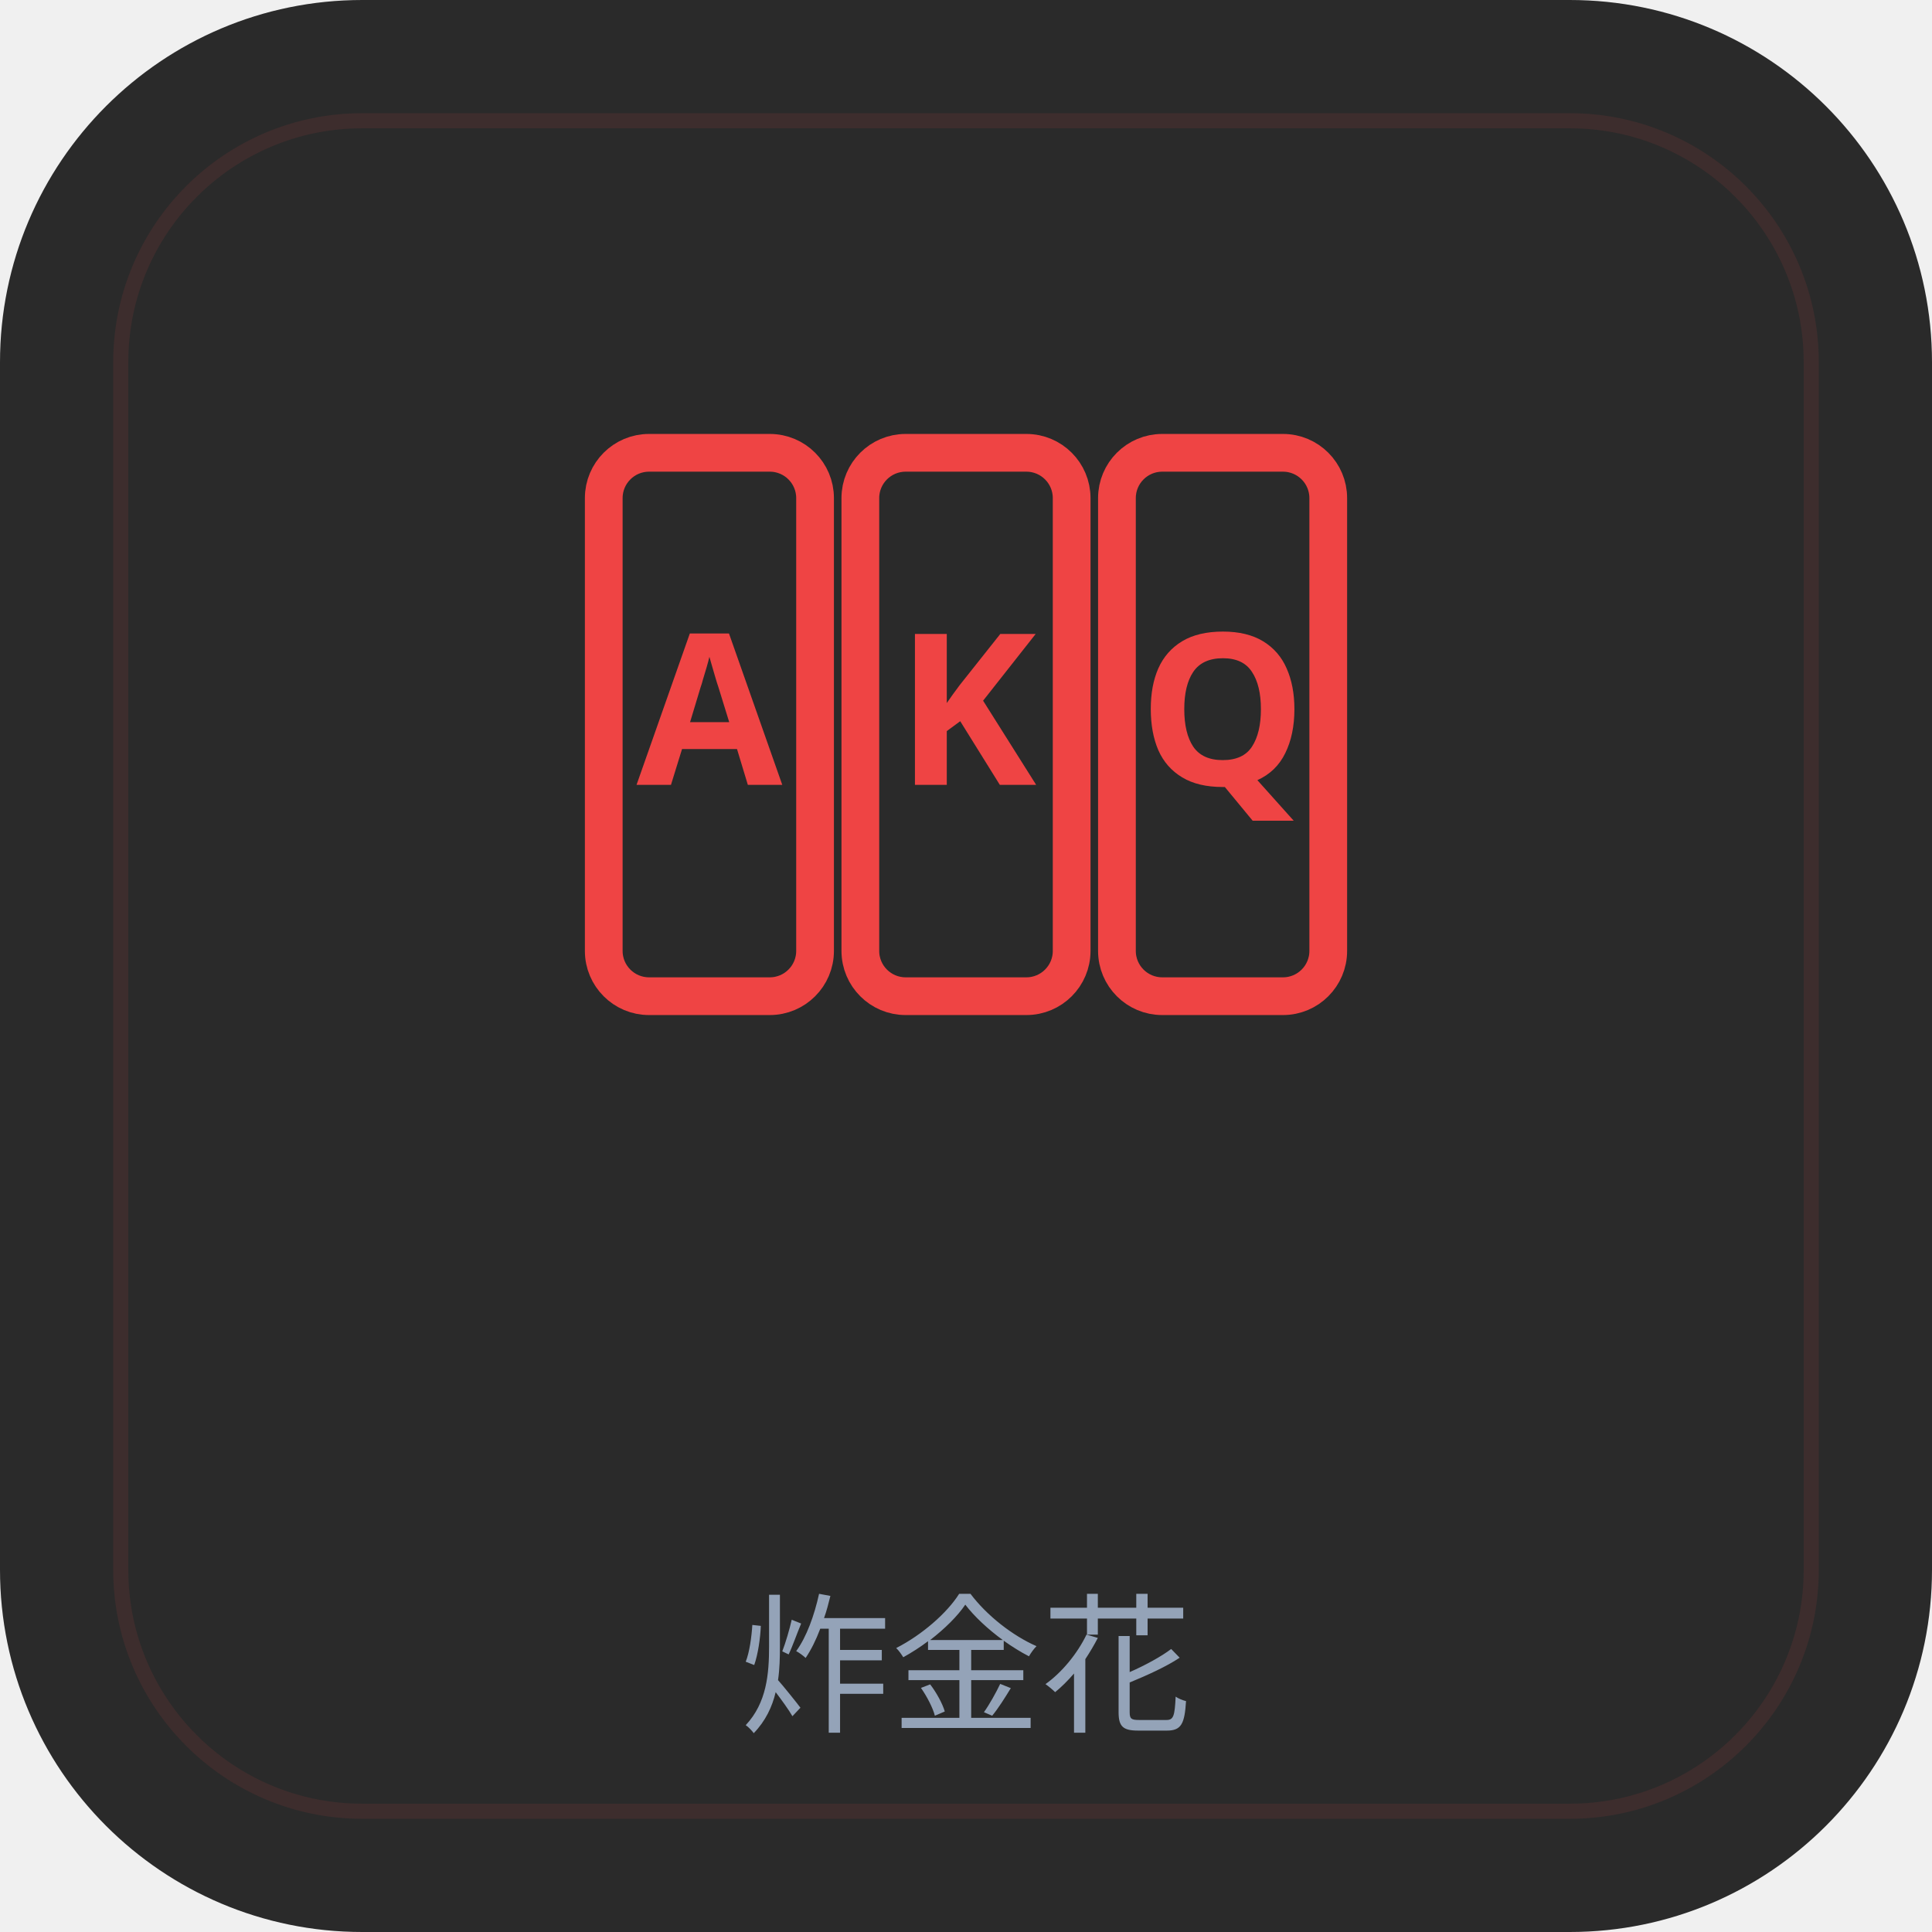
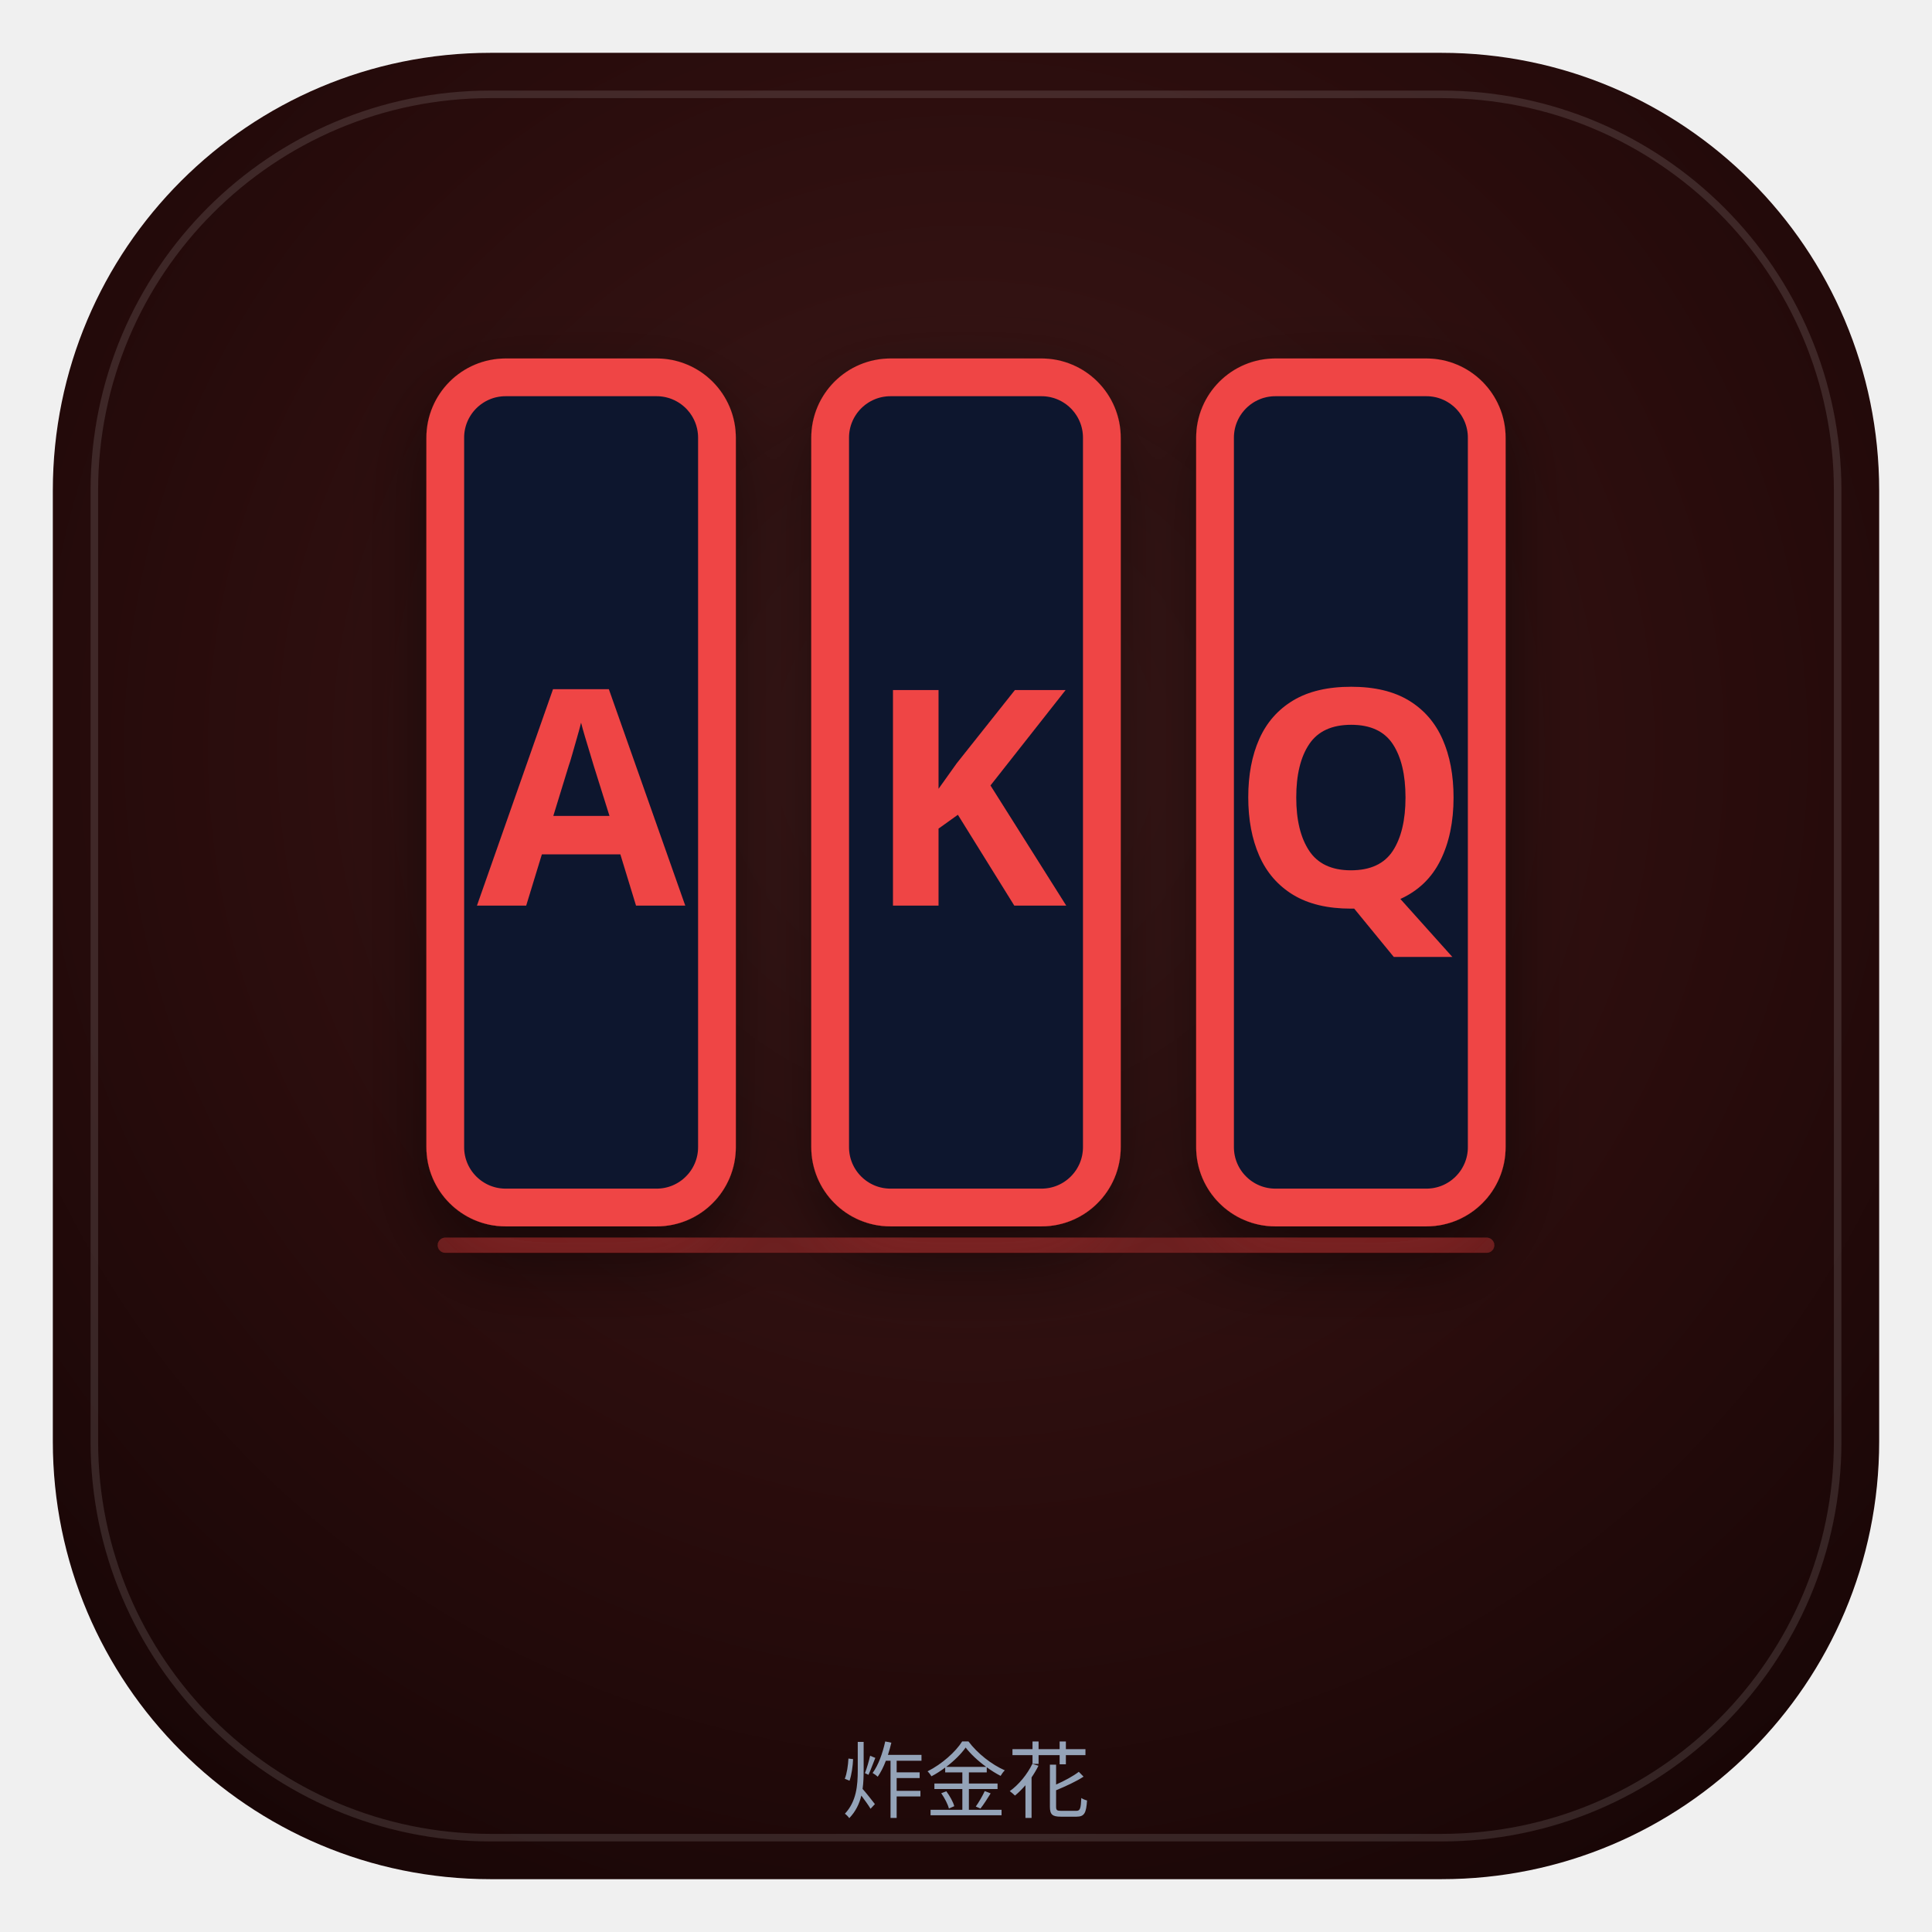
- <svg xmlns="http://www.w3.org/2000/svg" viewBox="0 0 128 128">
+ <svg xmlns="http://www.w3.org/2000/svg" viewBox="0 0 512 512" role="img" aria-label="炸金花">
  <defs>
-     <linearGradient id="bg" x1="0" y1="0" x2="128" y2="128">
-       <stop offset="0%" stop-color="#2a2a2a" />
-       <stop offset="100%" stop-color="#1a1a2e" />
-     </linearGradient>
+     <radialGradient id="bg" cx="50%" cy="38%" r="72%">
+       <stop offset="0" stop-color="#3e1a1a" />
+       <stop offset=".55" stop-color="#2b0d0d" />
+       <stop offset="1" stop-color="#180606" />
+     </radialGradient>
+     <filter id="shadow" x="-20%" y="-20%" width="140%" height="140%">
+       <feDropShadow dx="0" dy="8" stdDeviation="10" flood-color="#000" flood-opacity=".5" />
+     </filter>
  </defs>
-   <rect width="128" height="128" rx="24" fill="url(#bg)" />
-   <rect x="8" y="8" width="112" height="112" rx="16" fill="none" stroke="#ef4444" stroke-width="1" opacity="0.1" />
-   <g transform="translate(64,48)">
-     <rect x="-24" y="-18" width="14" height="36" rx="3" fill="none" stroke="#ef4444" stroke-width="2.5" />
-     <rect x="-7" y="-18" width="14" height="36" rx="3" fill="none" stroke="#ef4444" stroke-width="2.5" />
-     <rect x="10" y="-18" width="14" height="36" rx="3" fill="none" stroke="#ef4444" stroke-width="2.5" />
-     <text x="-17" y="4" text-anchor="middle" fill="#ef4444" font-size="14" font-weight="bold" font-family="sans-serif">A</text>
-     <text x="0" y="4" text-anchor="middle" fill="#ef4444" font-size="14" font-weight="bold" font-family="sans-serif">K</text>
-     <text x="17" y="4" text-anchor="middle" fill="#ef4444" font-size="14" font-weight="bold" font-family="sans-serif">Q</text>
+   <rect x="14" y="14" width="484" height="484" rx="116" fill="url(#bg)" />
+   <rect x="25" y="25" width="462" height="462" rx="105" fill="none" stroke="#ffffff" stroke-opacity=".12" stroke-width="2" />
+   <g filter="url(#shadow)">
+     <rect x="118" y="100" width="72" height="220" rx="16" fill="#11152f" stroke="#ef4444" stroke-width="10" />
+     <rect x="220" y="100" width="72" height="220" rx="16" fill="#11152f" stroke="#ef4444" stroke-width="10" />
+     <rect x="322" y="100" width="72" height="220" rx="16" fill="#11152f" stroke="#ef4444" stroke-width="10" />
+     <text x="154" y="240" text-anchor="middle" fill="#ef4444" font-size="80" font-weight="bold" font-family="sans-serif">A</text>
+     <text x="256" y="240" text-anchor="middle" fill="#ef4444" font-size="80" font-weight="bold" font-family="sans-serif">K</text>
+     <text x="358" y="240" text-anchor="middle" fill="#ef4444" font-size="80" font-weight="bold" font-family="sans-serif">Q</text>
+     <path d="M118,330 L394,330" stroke="#ef4444" stroke-width="4" stroke-linecap="round" opacity=".3" />
  </g>
-   <text x="64" y="114" text-anchor="middle" fill="#94a3b8" font-size="10" font-family="sans-serif">炸金花</text>
+   <text x="256" y="480" text-anchor="middle" fill="#94a3b8" font-size="22" font-family="sans-serif" font-weight="500">炸金花</text>
</svg>
